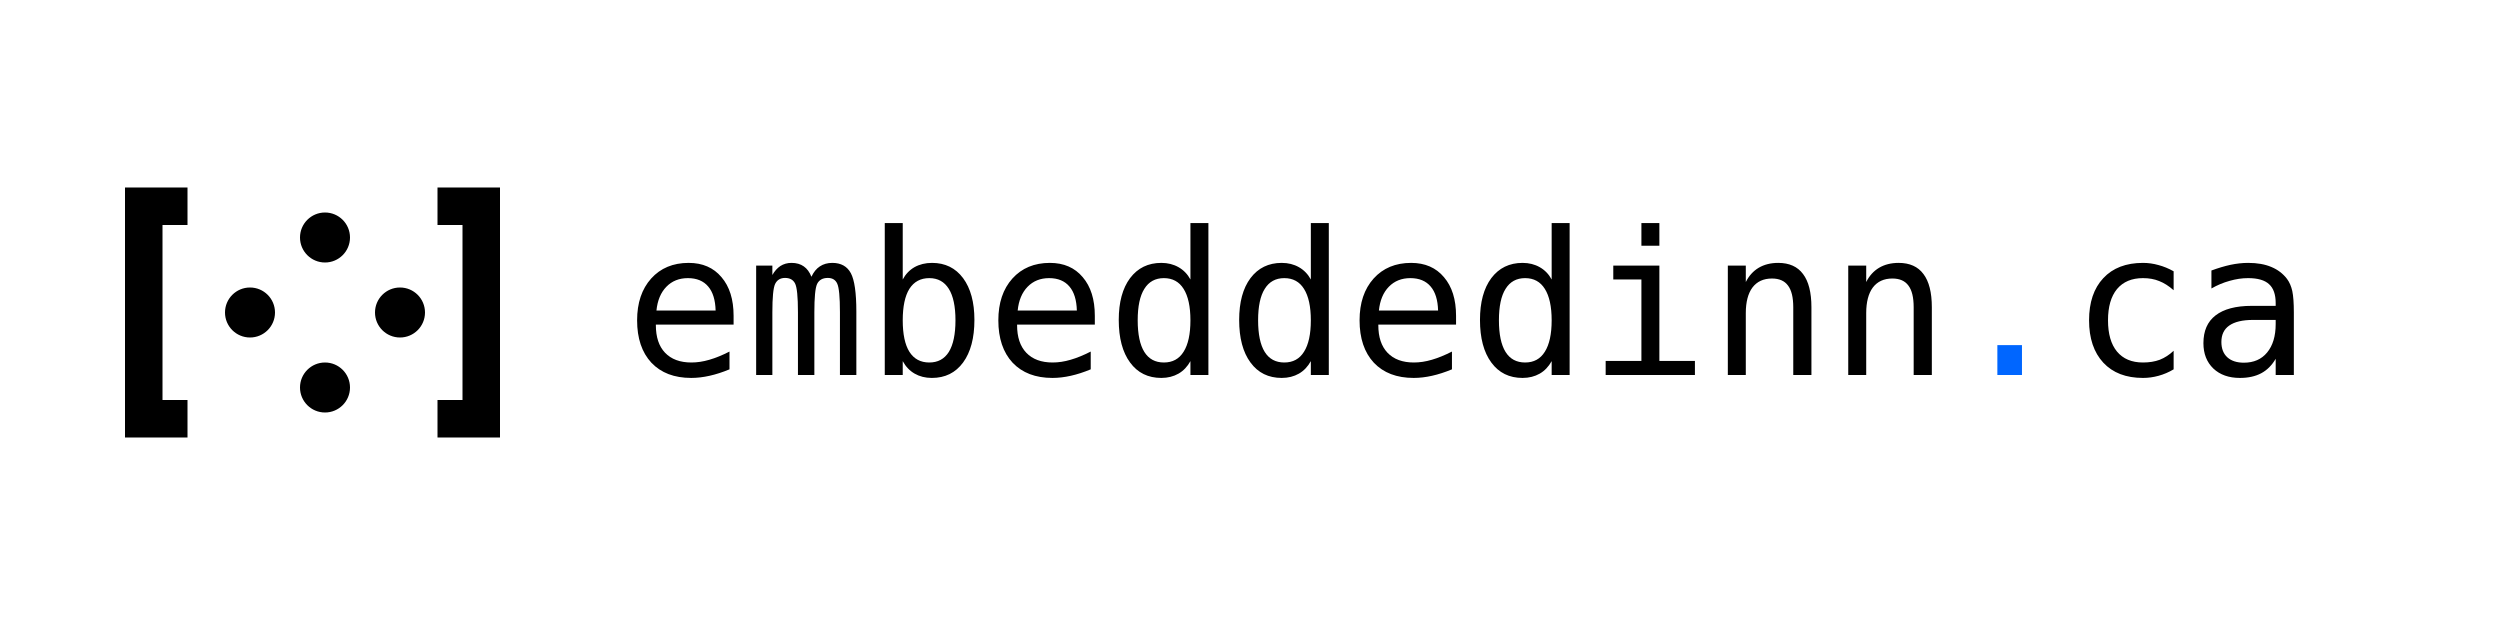
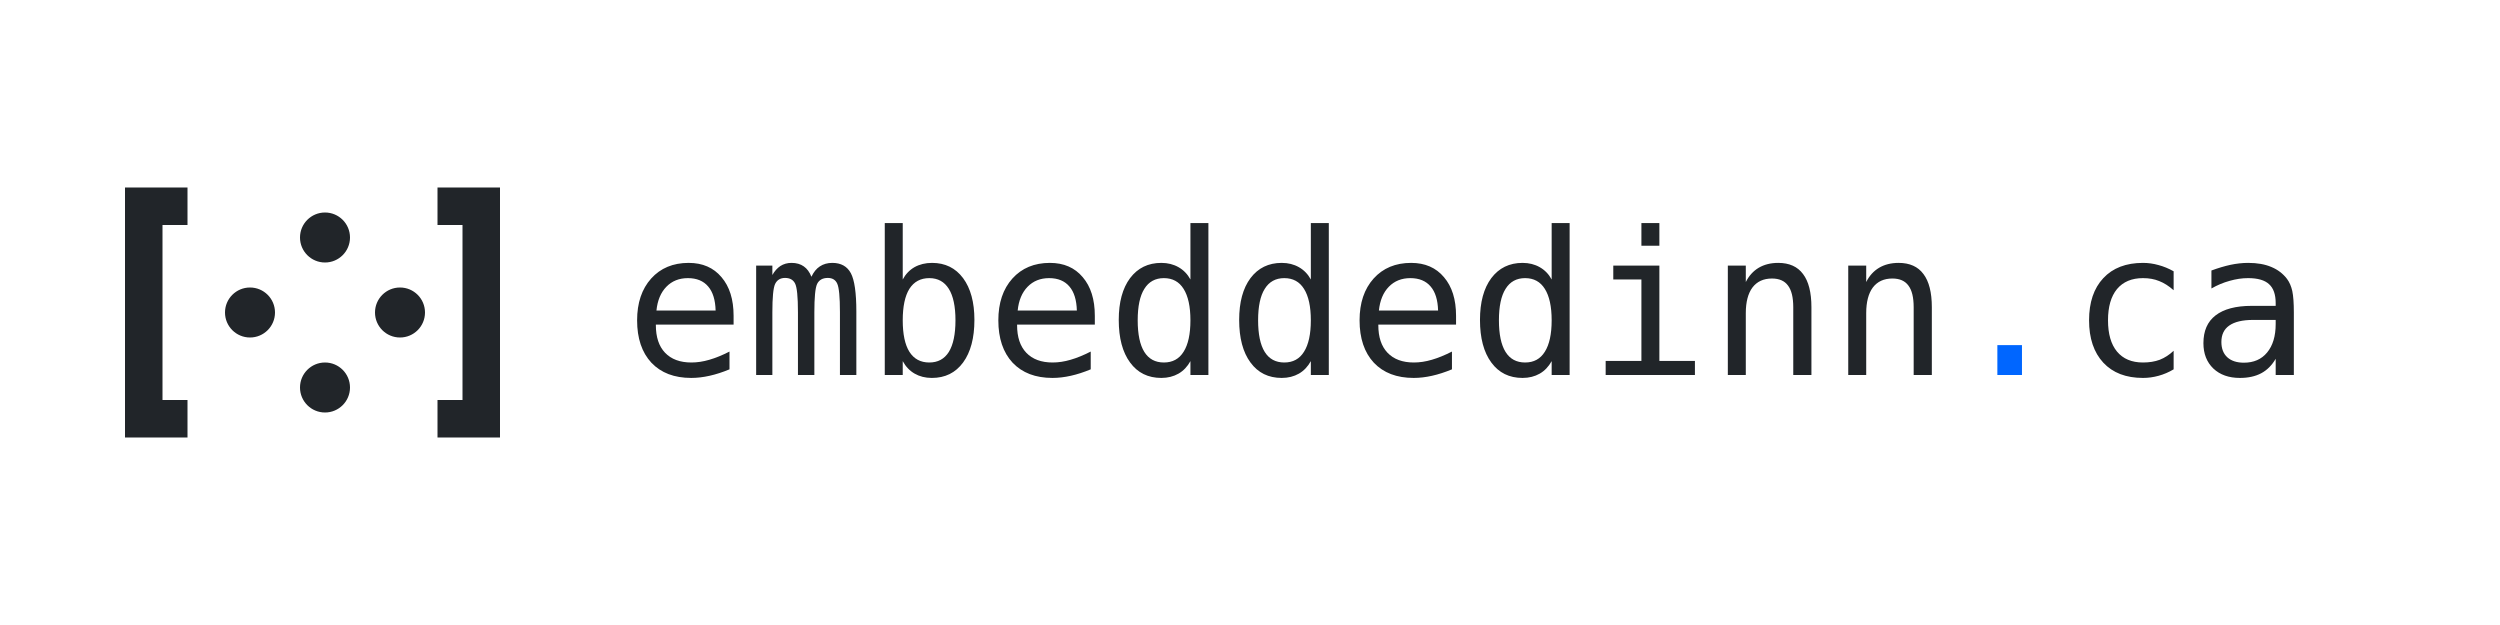
<svg xmlns="http://www.w3.org/2000/svg" width="200" height="50" viewBox="0 0 200 50">
-   <g fill="currentColor">
+   <style>
+         .logo-fill { fill: #212529; }
+         .logo-accent { fill: #0066ff; }
+         @media (prefers-color-scheme: dark) {
+         .logo-fill { fill: #f0f6fc; }
+         .logo-accent { fill: #58a6ff; }
+         }
+     </style>
+   <g class="logo-fill">
    <path d="M10 15 L10 35 L15 35 L15 32 L13 32 L13 18 L15 18 L15 15 Z" />
    <circle cx="20" cy="25" r="2" />
    <circle cx="26" cy="19" r="2" />
    <circle cx="26" cy="31" r="2" />
    <circle cx="32" cy="25" r="2" />
    <path d="M40 15 L35 15 L35 18 L37 18 L37 32 L35 32 L35 35 L40 35 Z" />
  </g>
-   <g fill="currentColor" font-family="monospace" font-size="18" font-weight="500">
-     <text x="50" y="30" font-size="16">embeddedinn<tspan fill="#0066ff">.</tspan>ca</text>
+   <g class="logo-fill" font-family="monospace" font-size="16" font-weight="500">
+     <text x="50" y="30">embeddedinn<tspan class="logo-accent">.</tspan>ca</text>
  </g>
</svg>
